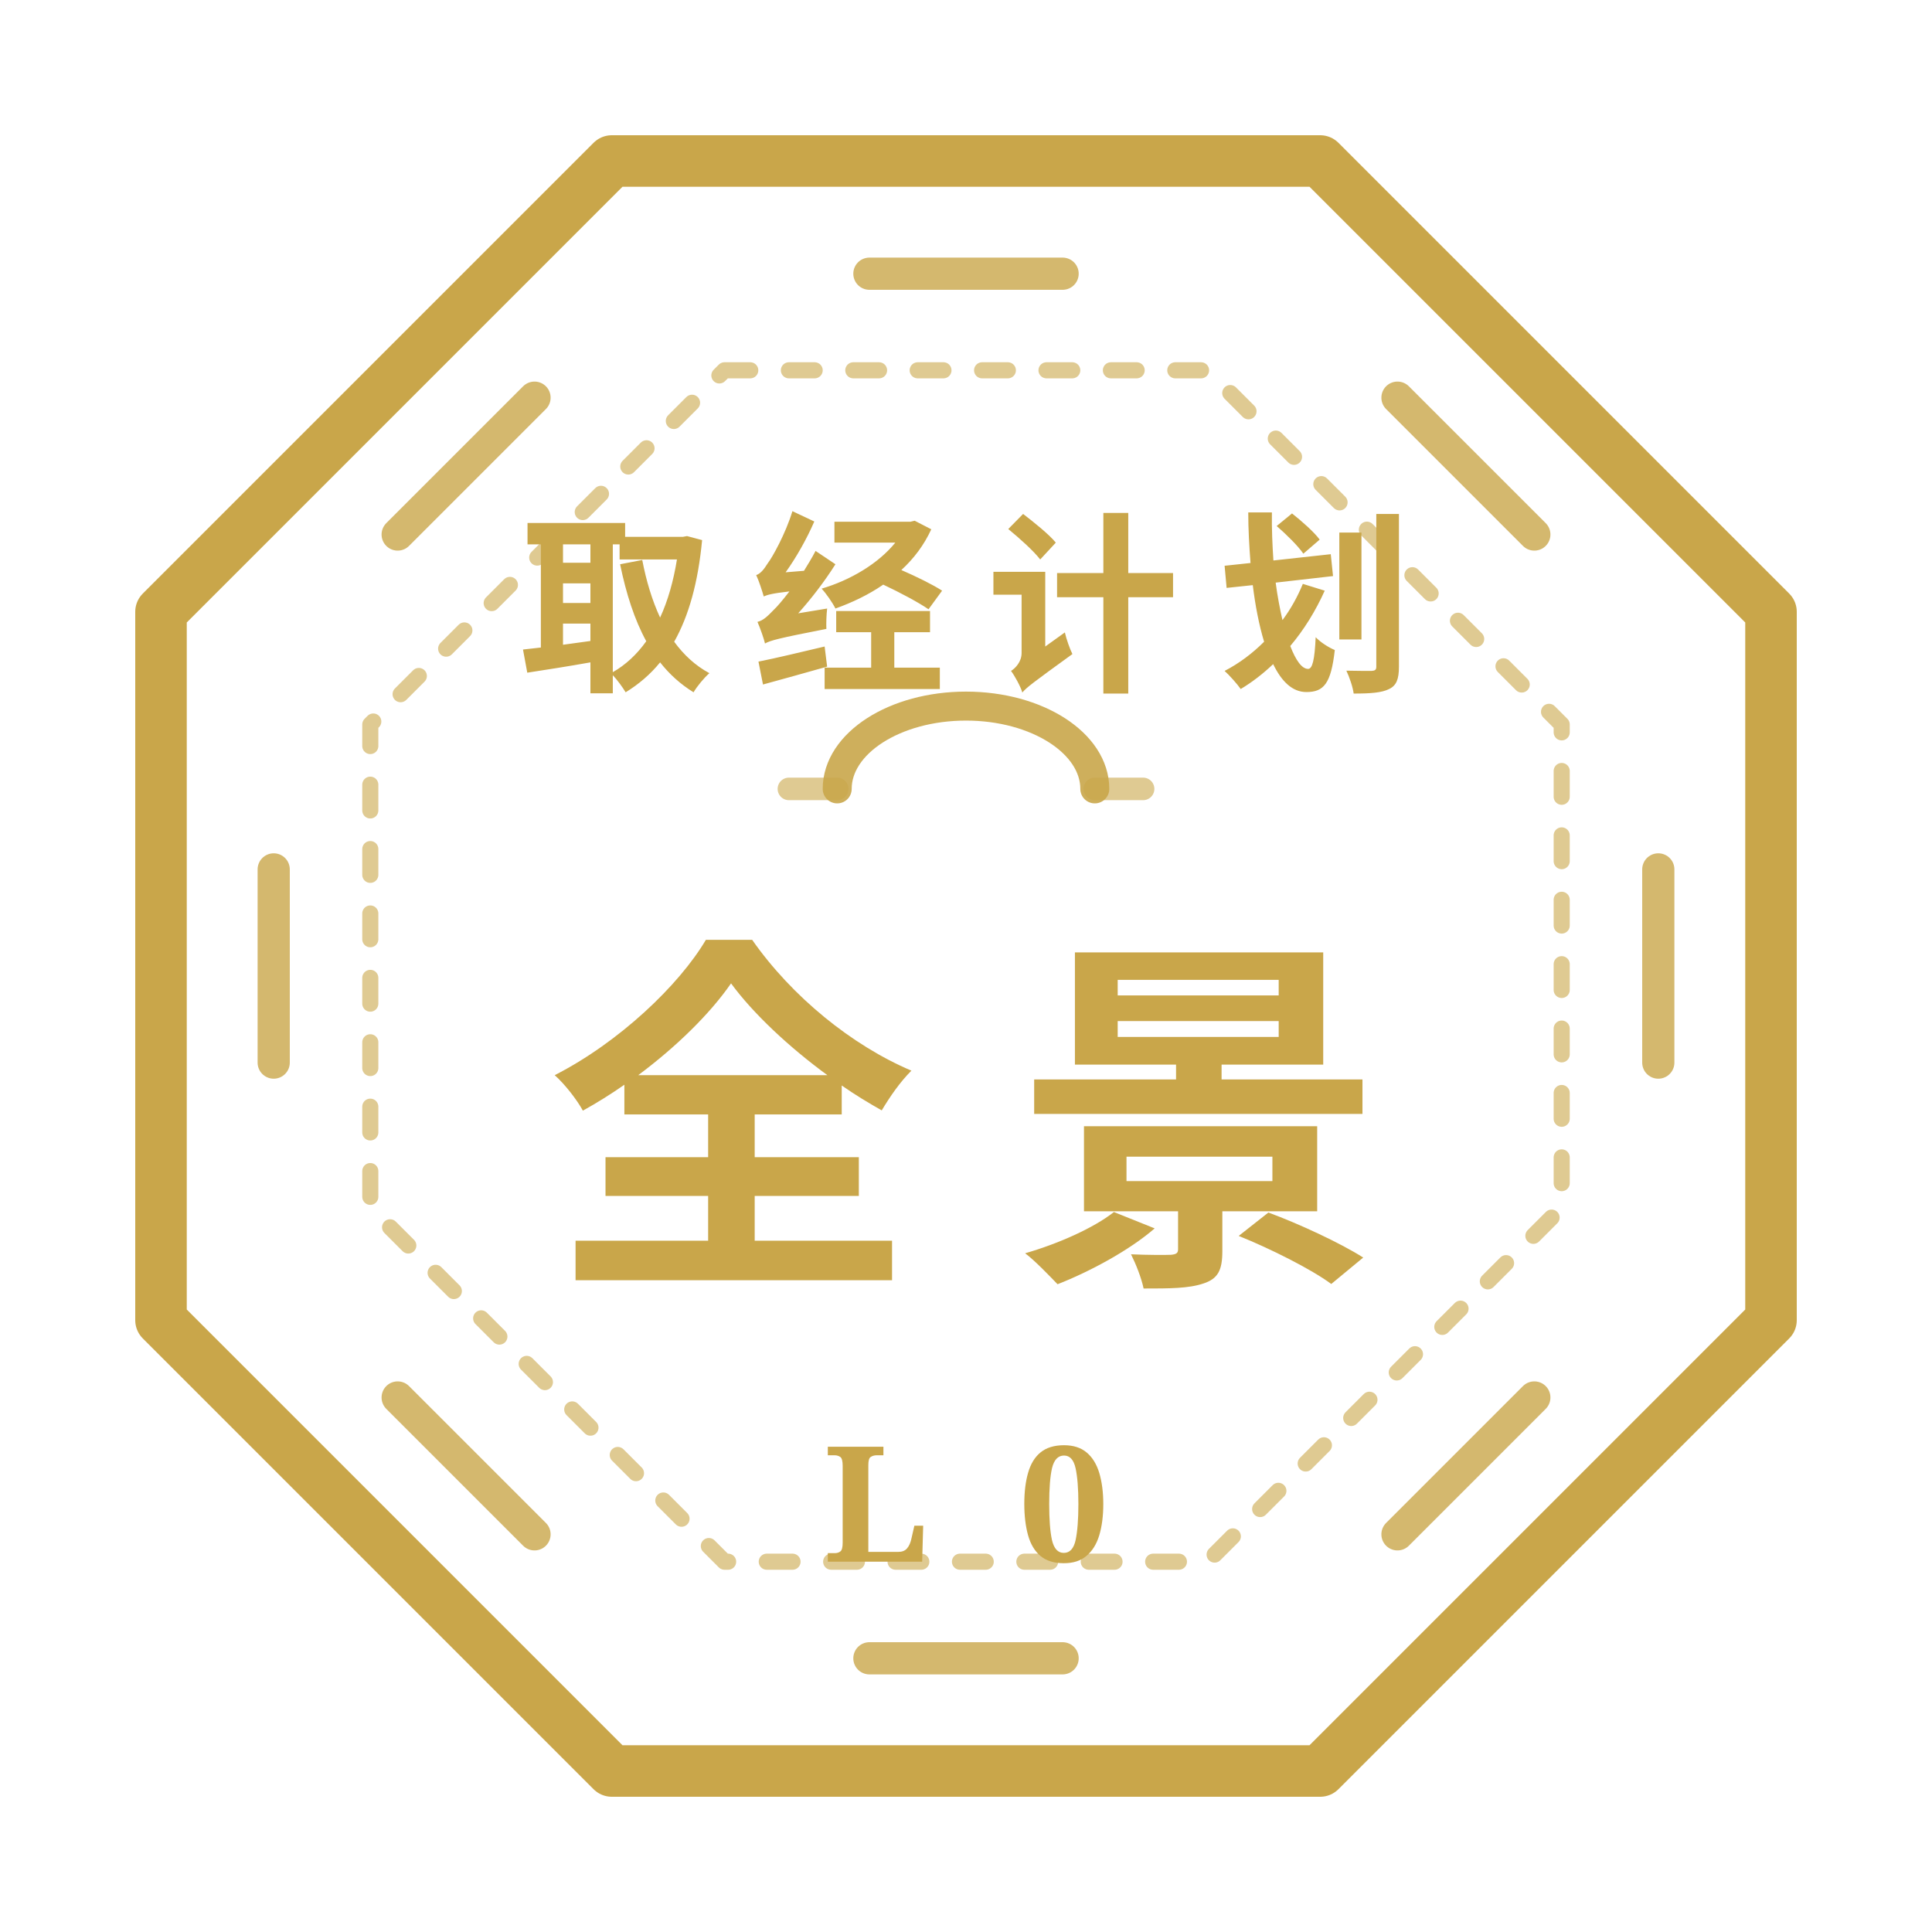
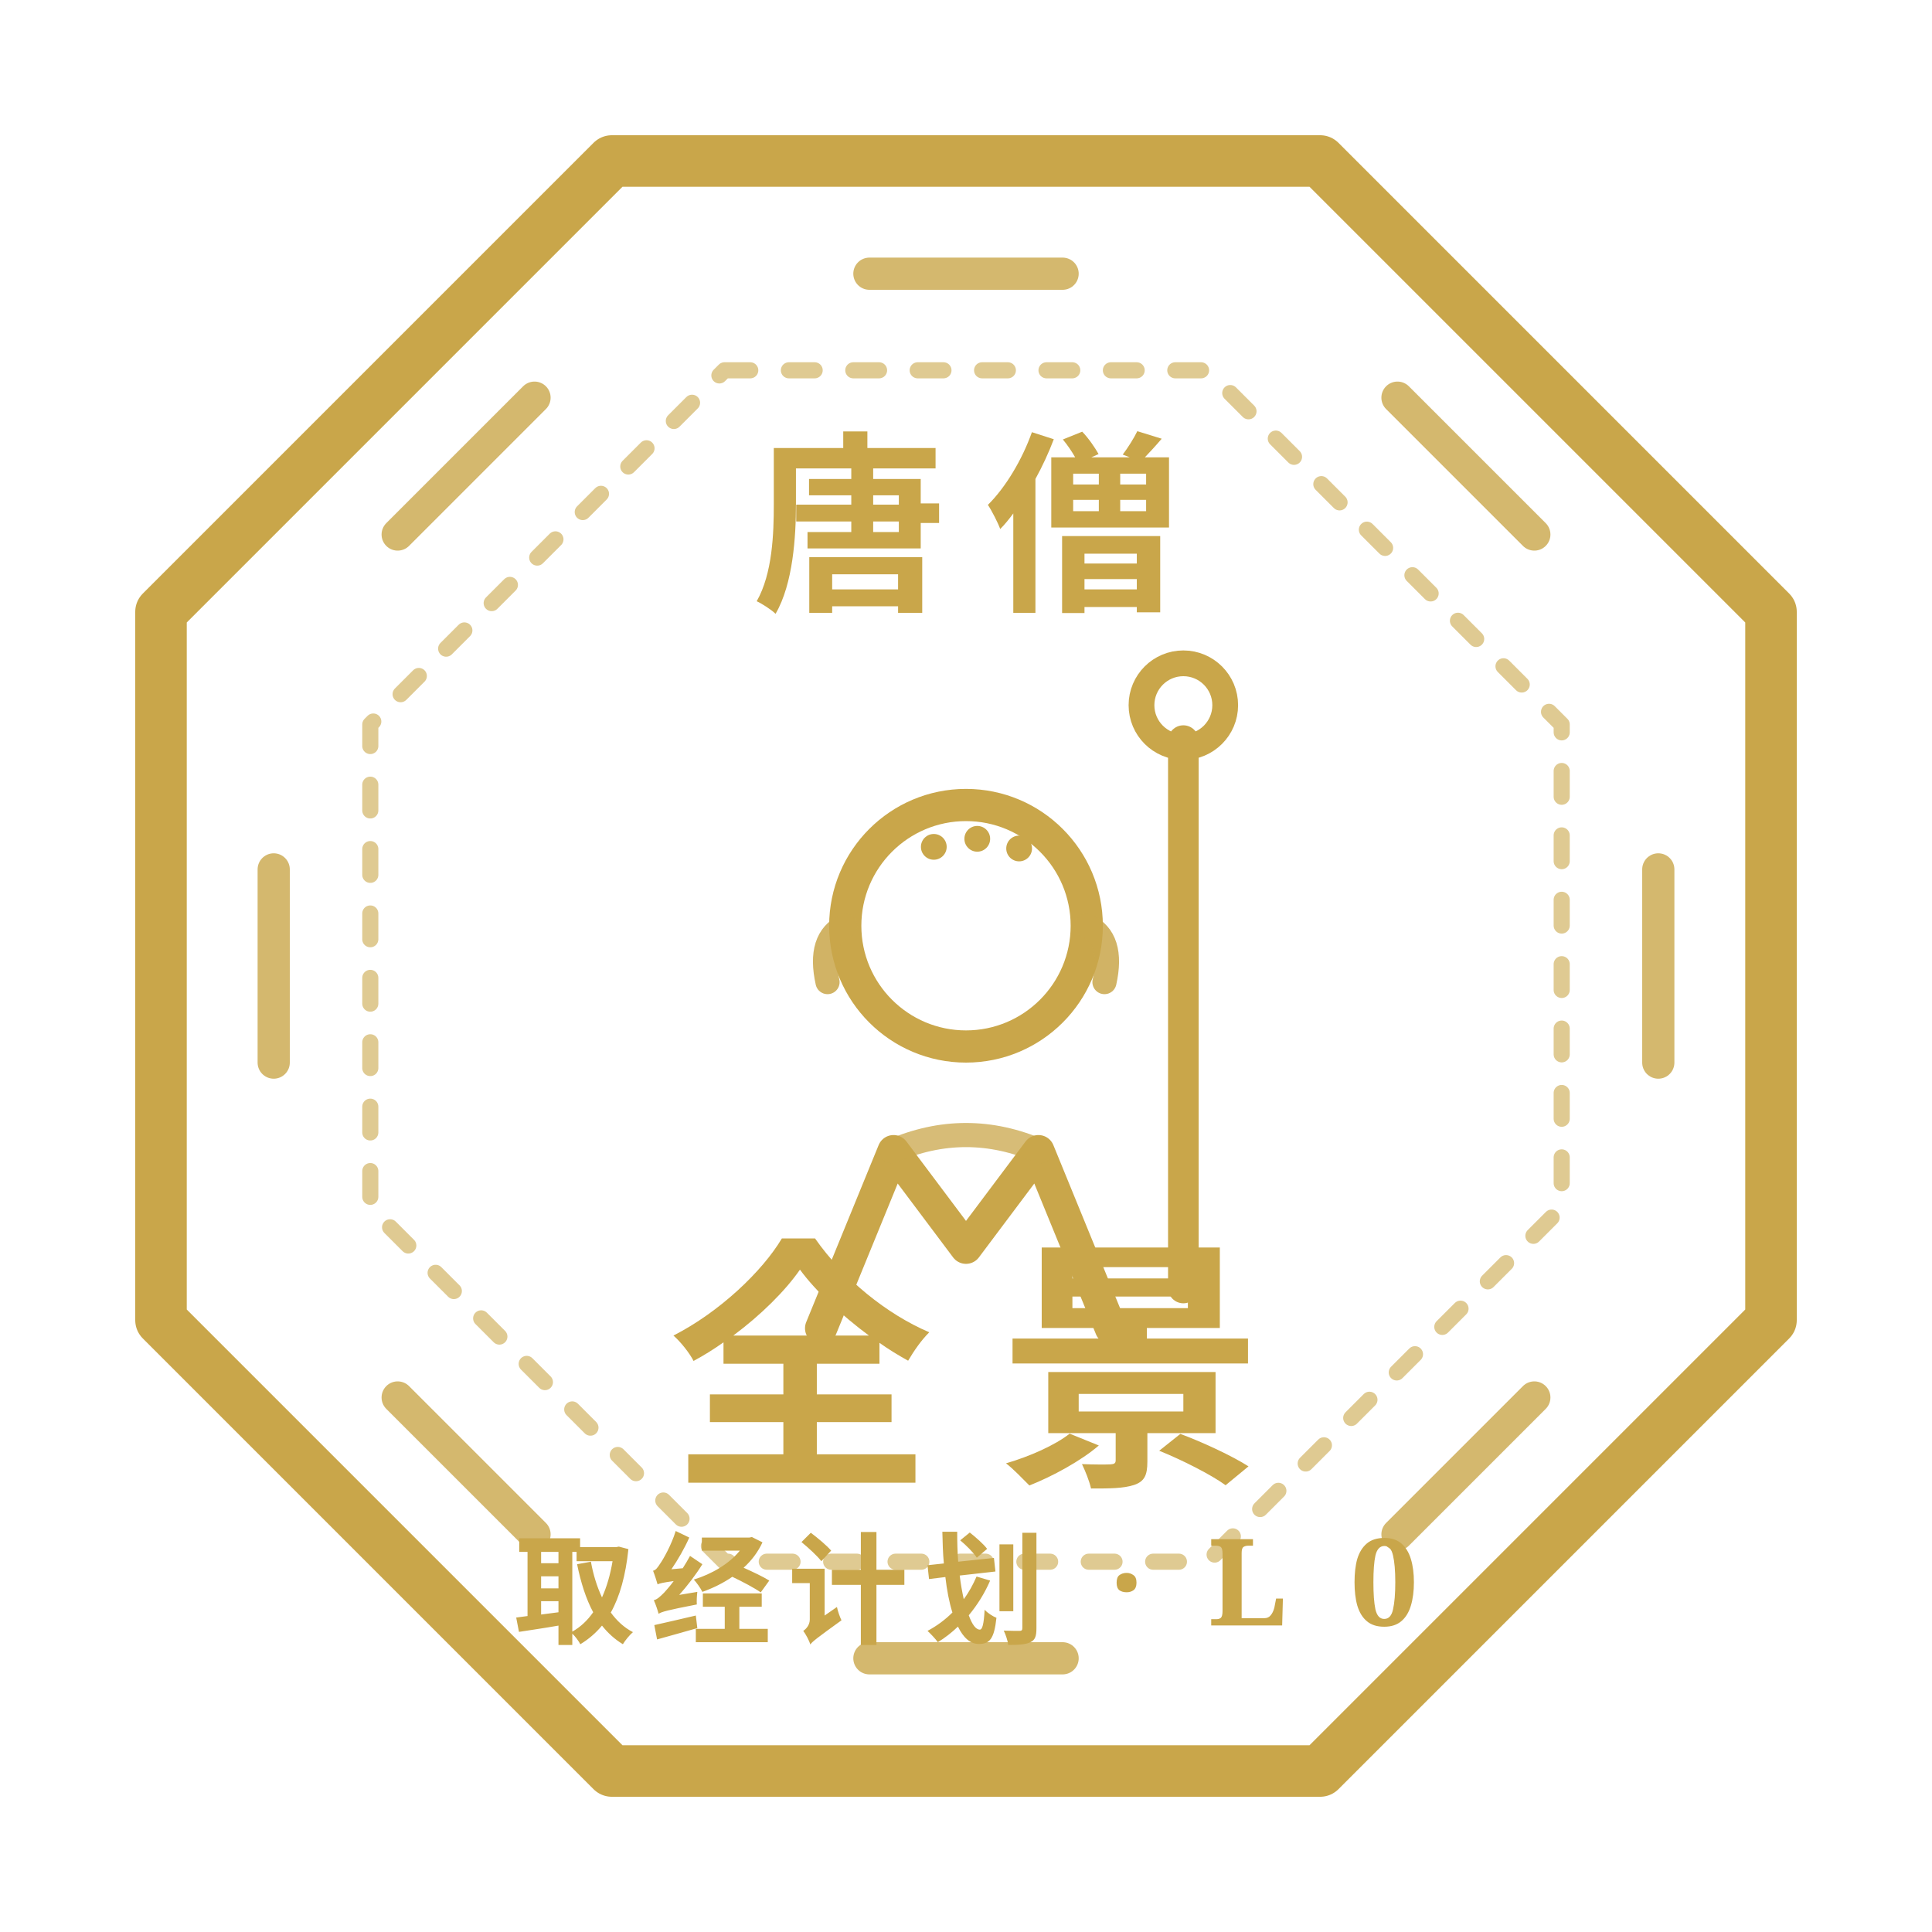
<svg xmlns="http://www.w3.org/2000/svg" width="120" height="120" viewBox="0 0 120 120">
  <g fill="none" stroke="#c9a64a" stroke-width="2" stroke-linecap="round" stroke-linejoin="round">
    <polygon points="38,10 82,10 110,38 110,82 82,110 38,110 10,82 10,38" stroke-width="3.2" />
    <polygon points="45,23 75,23 97,45 97,75 75,97 45,97 23,75 23,45" stroke-width="1" stroke-dasharray="1.6 2.4" opacity=".6" />
    <path d="M54.0,17.0 L66.0,17.0" stroke-width="2" opacity=".8" />
    <path d="M86.8,24.7 L95.3,33.2" stroke-width="2" opacity=".8" />
    <path d="M103.0,54.0 L103.0,66.0" stroke-width="2" opacity=".8" />
    <path d="M95.3,86.8 L86.8,95.3" stroke-width="2" opacity=".8" />
    <path d="M66.0,103.0 L54.0,103.0" stroke-width="2" opacity=".8" />
    <path d="M33.2,95.3 L24.7,86.8" stroke-width="2" opacity=".8" />
    <path d="M17.0,66.0 L17.0,54.0" stroke-width="2" opacity=".8" />
    <path d="M24.7,33.2 L33.2,24.7" stroke-width="2" opacity=".8" />
-     <text x="60" y="42" font-family="Songti SC,SimSun,serif" font-size="12" font-weight="700" letter-spacing="2.5" text-anchor="middle" fill="#c9a64a" stroke="none">取经计划</text>
-     <path d="M52,49 a7,4.5 0 1,1 16,0" stroke-width="1.8" opacity=".9" />
-     <path d="M49,49 h3 M68,49 h3" stroke-width="1.4" opacity=".6" />
-     <text x="60" y="78" font-family="Songti SC,SimSun,serif" font-size="23" font-weight="700" letter-spacing="6" text-anchor="middle" fill="#c9a64a" stroke="none">全景</text>
-     <text x="60" y="97" font-family="Songti SC,SimSun,serif" font-size="10" font-weight="700" letter-spacing="1.5" text-anchor="middle" fill="#c9a64a" stroke="none">L 0</text>
+     <text x="60" y="37" font-family="Songti SC,SimSun,serif" font-size="12" font-weight="700" letter-spacing="2.5" text-anchor="middle" fill="#c9a64a" stroke="none">唐僧</text>
+     <circle cx="60" cy="57.5" r="7.5" />
+     <circle cx="58" cy="52.6" r="0.8" fill="#c9a64a" stroke="none" />
+     <circle cx="60.7" cy="52.1" r="0.8" fill="#c9a64a" stroke="none" />
+     <circle cx="63.3" cy="52.7" r="0.8" fill="#c9a64a" stroke="none" />
+     <path d="M52.5,57.5 Q50.8,58.3 51.4,61 M67.5,57.5 Q69.2,58.3 68.6,61" stroke-width="1.5" opacity=".85" />
+     <path d="M51,82.5 L55.5,71.5 L60,77.5 L64.5,71.5 L69,82.5" stroke-width="2" />
+     <path d="M55.4,71.5 Q60,69.5 64.6,71.5" stroke-width="1.5" opacity=".75" />
+     <path d="M73.5,46 L73.5,80" stroke-width="1.9" />
+     <circle cx="73.5" cy="43.8" r="2.6" stroke-width="1.6" />
+     <text x="60" y="91" font-family="Songti SC,SimSun,serif" font-size="16.5" font-weight="700" letter-spacing="4" text-anchor="middle" fill="#c9a64a" stroke="none">全景</text>
+     <text x="60" y="101.5" font-family="Songti SC,SimSun,serif" font-size="7.5" font-weight="700" letter-spacing="1" text-anchor="middle" fill="#c9a64a" stroke="none">取经计划 · L 0</text>
  </g>
</svg>
